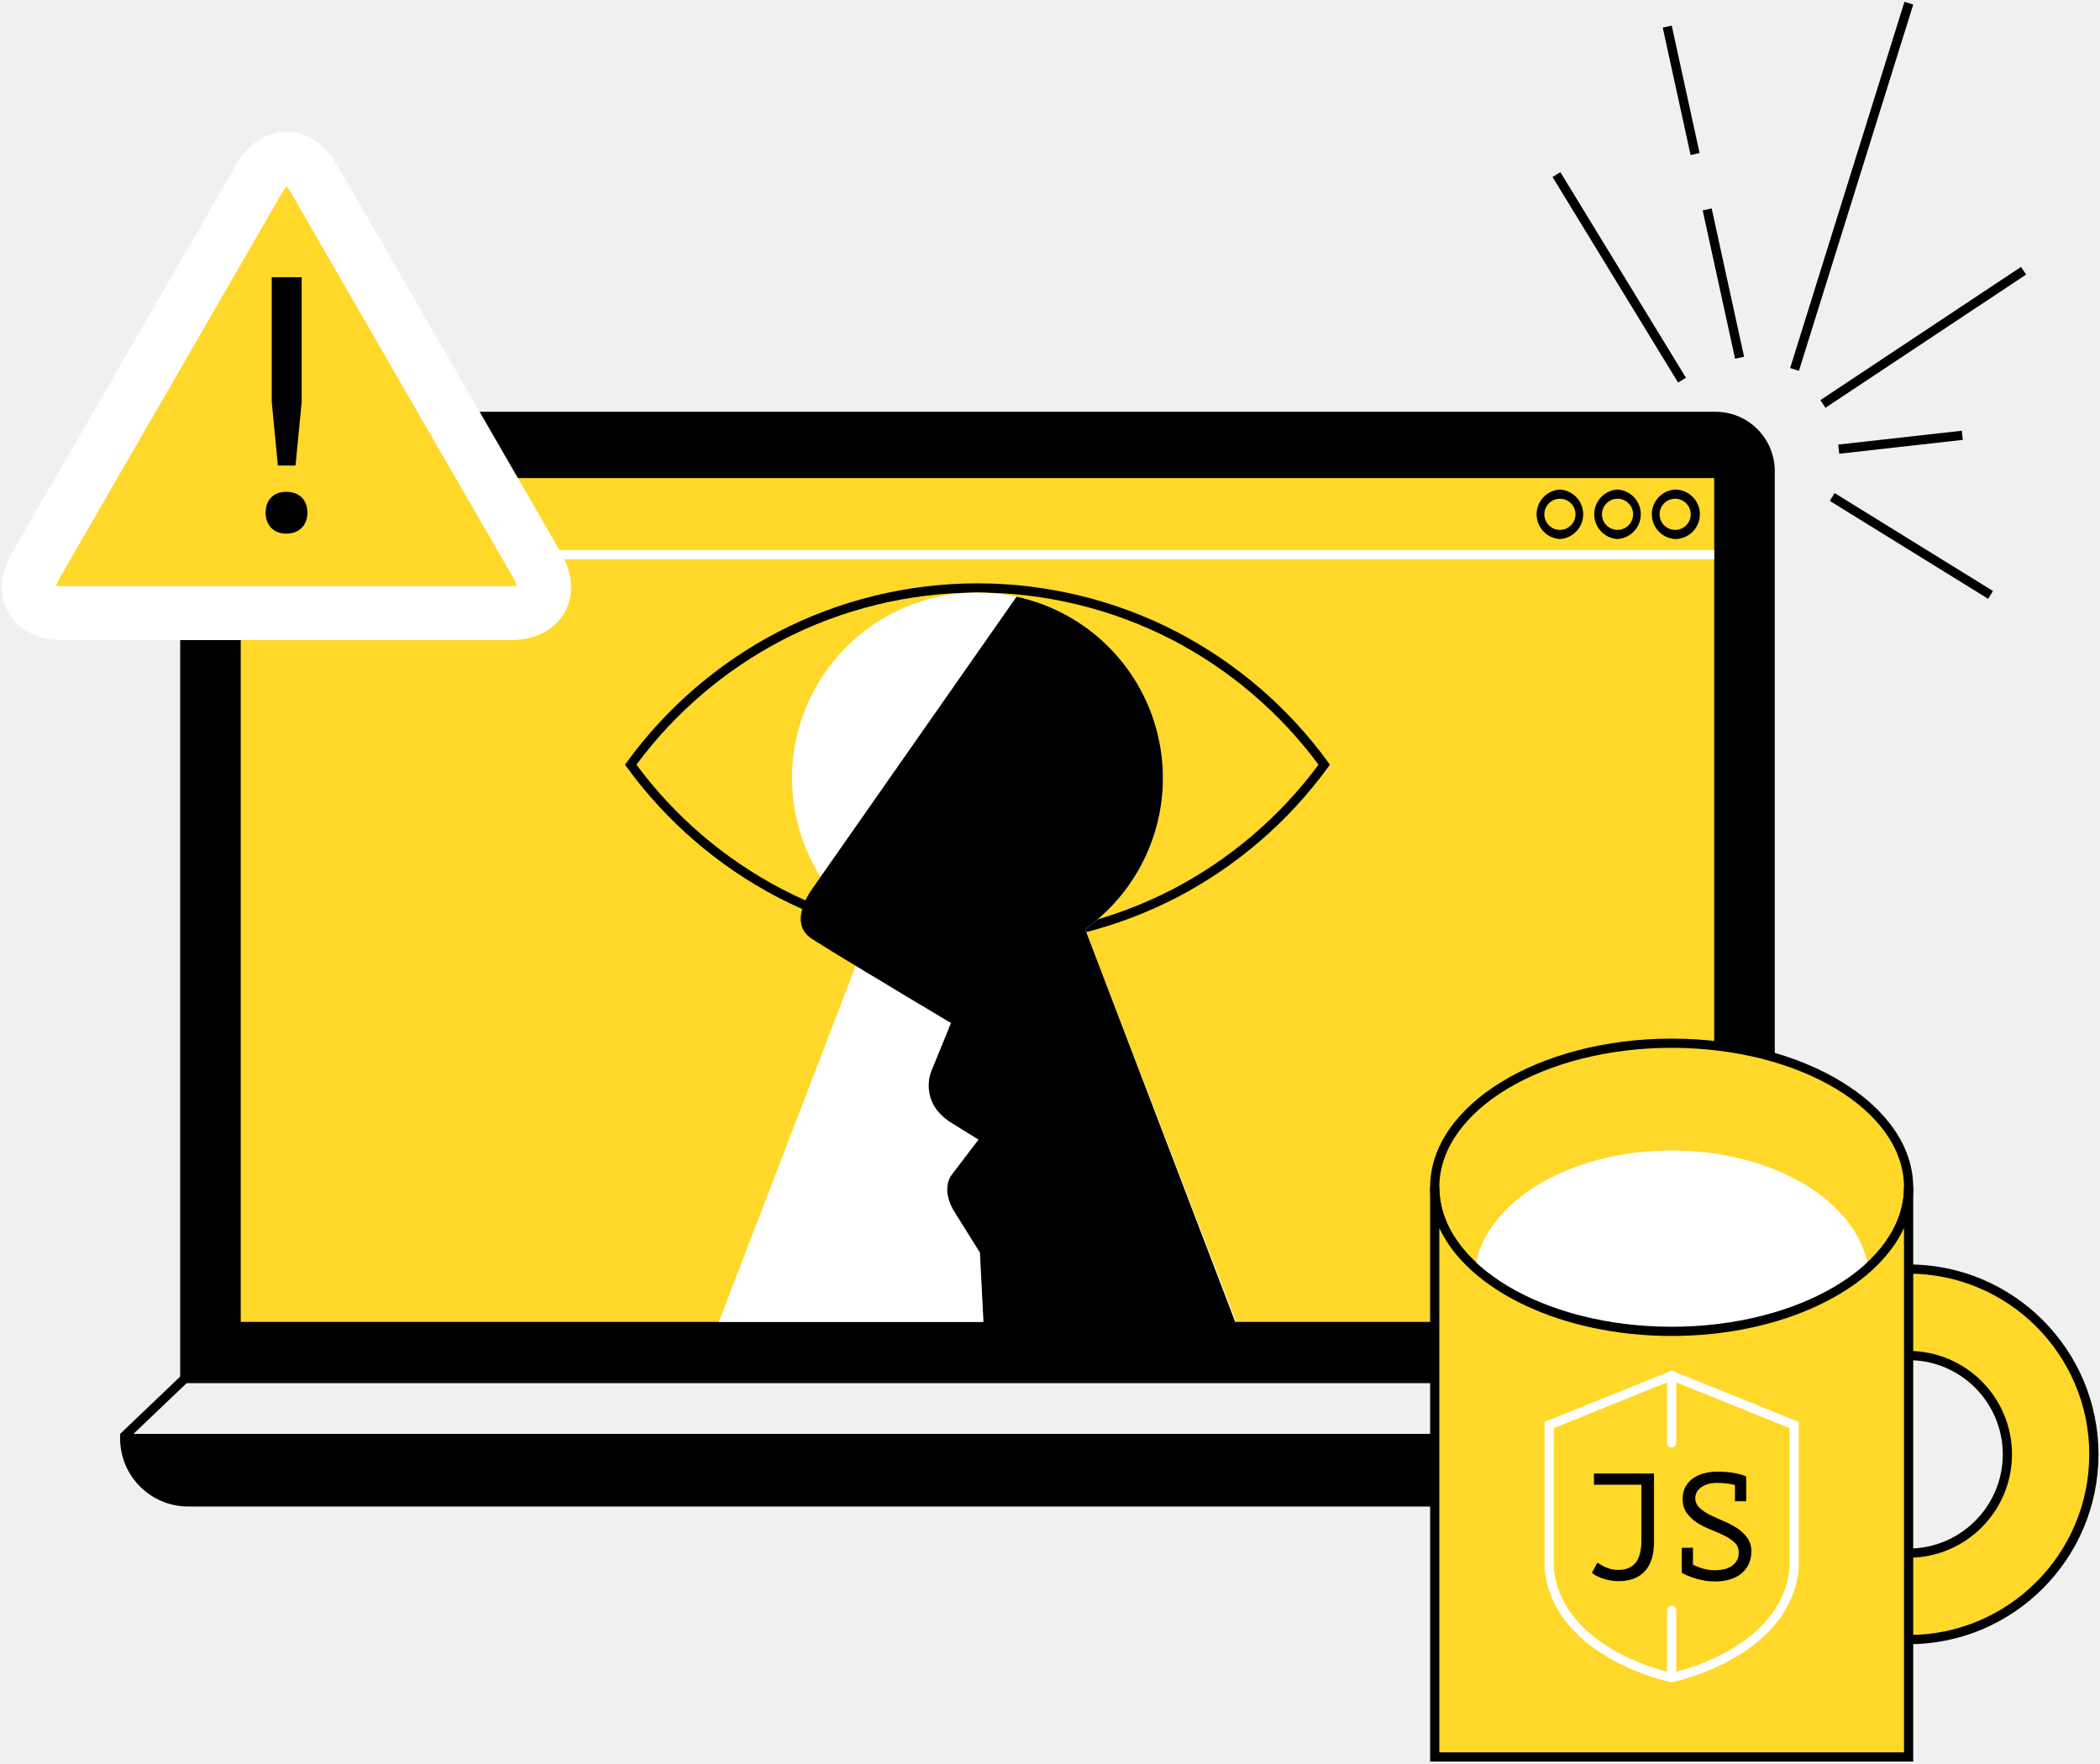
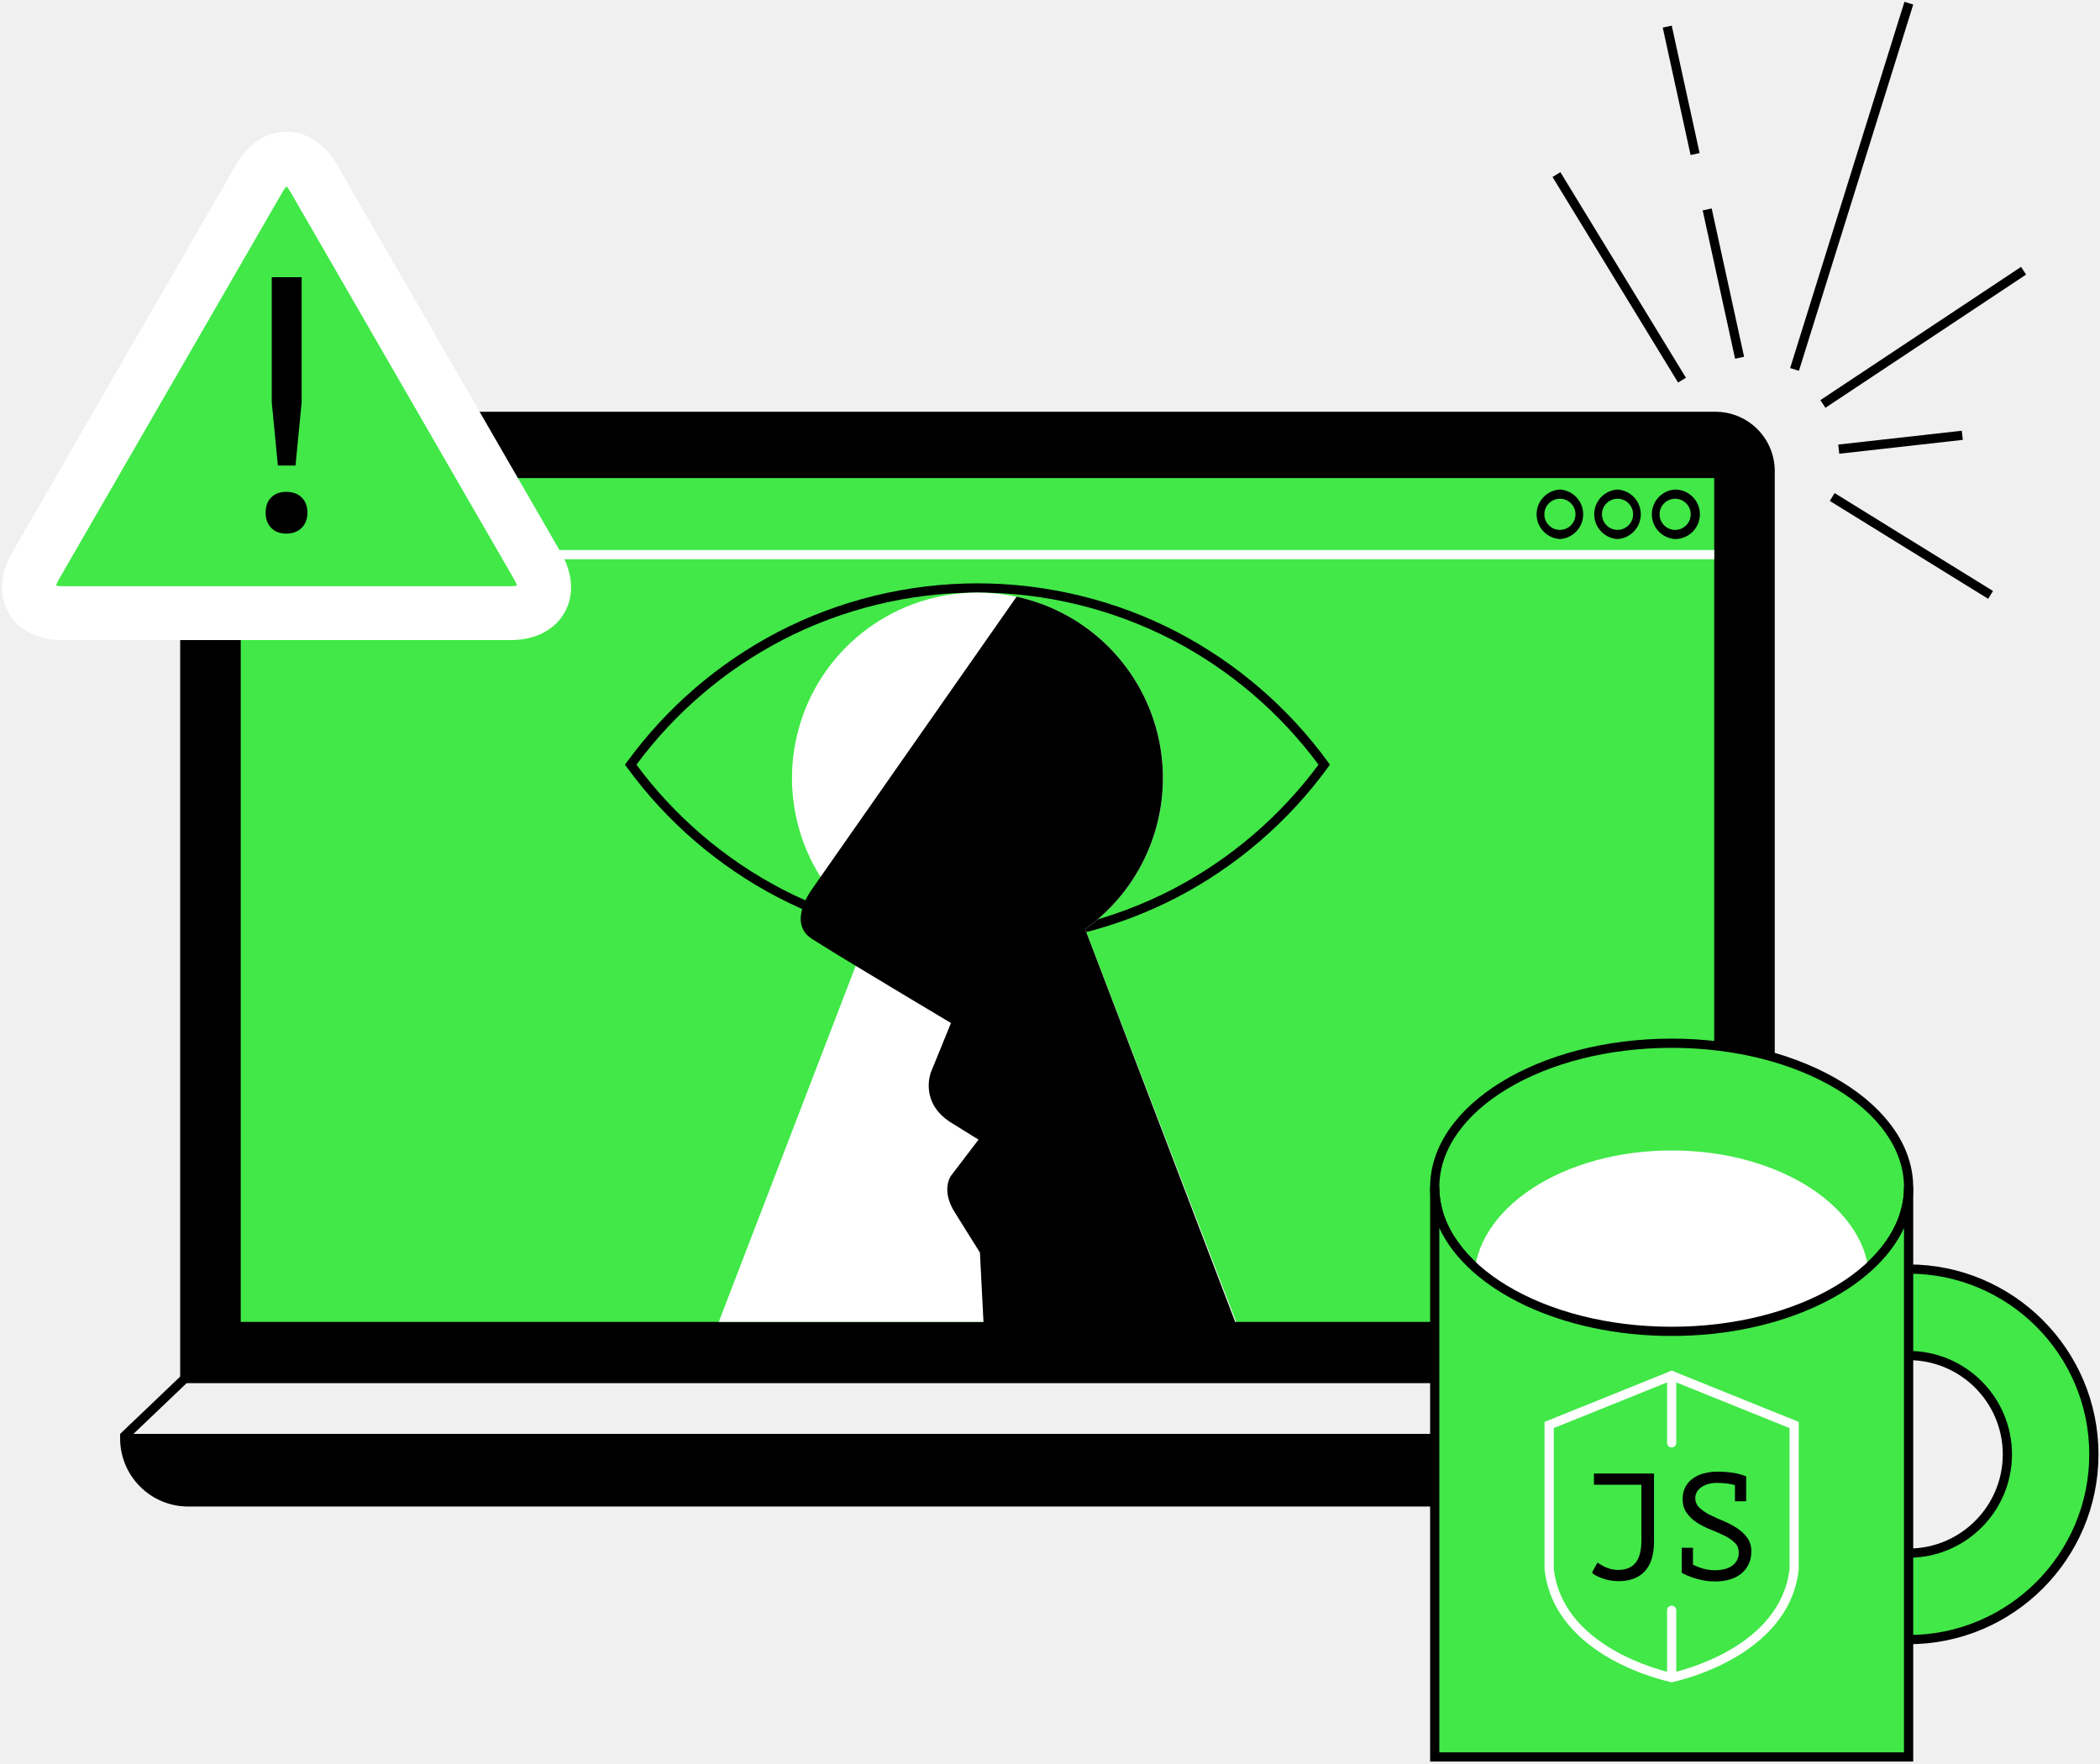
<svg xmlns="http://www.w3.org/2000/svg" viewBox="0 0 912 766">
  <path d="M78.25 600.69V204.58A25.75 25.75 0 0 1 104 178.83h641a25.75 25.75 0 0 1 25.75 25.75v396.1H78.25Zm716.58 24.03a27.54 27.54 0 0 1-27.54 27.54H81.71a27.54 27.54 0 0 1-27.54-27.54Z" />
  <path d="M767.3 654.26H81.7a29.57 29.57 0 0 1-29.53-29.54v-2h744.66v2a29.57 29.57 0 0 1-29.54 29.54ZM56.23 626.72a25.58 25.58 0 0 0 25.47 23.54h685.58a25.58 25.58 0 0 0 25.47-23.54Z" />
  <path fill="none" d="m54.17 624.72 24.08-24.03" />
  <path d="m79.7 596.45 2.82 2.83-27.53 26.27-2.82-2.83Z" />
  <path fill="none" d="m794.83 624.6-26.87-25.87" />
  <path d="m793.49 626.05-26.87-25.89 2.77-2.88 26.87 25.89Z" />
-   <path fill="#ffd829" d="M104.55 207.63h639.9v366.45h-639.9Z" />
+   <path fill="#41E847" d="M104.55 207.63h639.9v366.45h-639.9Z" />
  <path fill="#fff" d="M104.55 238.87h639.9v4h-639.9Z" />
  <path d="M677.44 234.1a10.77 10.77 0 0 1 0-21.5 10.77 10.77 0 0 1 0 21.5Zm0-17.5a6.76 6.76 0 1 0 .02 13.52 6.76 6.76 0 0 0-.02-13.53Zm25.02 17.5a10.77 10.77 0 0 1 0-21.5 10.77 10.77 0 0 1 0 21.5Zm0-17.5a6.76 6.76 0 1 0 .02 13.52 6.76 6.76 0 0 0-.02-13.53Zm25.02 17.5a10.77 10.77 0 0 1 0-21.5c5.93 0 10.76 4.82 10.76 10.75s-4.83 10.75-10.76 10.75Zm0-17.5a6.76 6.76 0 1 0 .02 13.52 6.76 6.76 0 0 0-.02-13.53ZM424.5 410.83c-30.17 0-60.17-7.32-86.75-21.16a189.74 189.74 0 0 1-65.46-56.4l-.85-1.18.85-1.18a189.76 189.76 0 0 1 65.46-56.41 188.56 188.56 0 0 1 86.75-21.16c30.17 0 60.17 7.32 86.75 21.16a189.73 189.73 0 0 1 65.46 56.41l.85 1.18-.85 1.17a189.72 189.72 0 0 1-65.46 56.41 188.56 188.56 0 0 1-86.75 21.16Zm-148.11-78.74a185.78 185.78 0 0 0 63.2 54.04 184.53 184.53 0 0 0 169.8 0 185.75 185.75 0 0 0 63.22-54.04 185.76 185.76 0 0 0-63.2-54.04 184.55 184.55 0 0 0-84.91-20.7c-29.53 0-58.9 7.15-84.9 20.7a185.76 185.76 0 0 0-63.21 54.04Z" />
  <path fill="#fff" d="M471.25 403.5a80.55 80.55 0 1 0-93.5 0l-65.6 170.58h224.7Z" />
  <path d="M471.25 403.5a80.58 80.58 0 0 0-29.77-144.36l-85.13 121.71-3.77 5.4s-10.88 14.44 0 21.47a994.59 994.59 0 0 0 19.03 11.72A7528.37 7528.37 0 0 0 413 444.28l-8.75 21.46s-5.31 13.52 9.54 22.26l11.17 6.93-11.92 15.64s-4.78 6.27 1.93 16.45l10.6 16.96 1.6 31.27h109.7Zm310-242.46-3.82-1.2L827.07.79l3.82 1.19Zm-27.73-5.26-14.07-64.4 3.91-.85 14.07 64.4ZM734.2 67.33l-12.1-55.35 3.91-.85 12.1 55.34Zm58.56 109.77-2.2-3.33 87.14-57.86 2.21 3.33Zm-64-10.97-54.52-89.27 3.41-2.09 54.53 89.28Zm134.67 93.93-68.78-42.52 2.1-3.4 68.78 42.52Zm-64.67-63.01-.44-3.98 53.66-6.01.44 3.97Z" />
-   <path fill="#ffd829" d="M828.88 712.05a80.46 80.46 0 1 0 0-160.91m0 37.54a42.91 42.91 0 1 1 0 85.83" />
+   <path fill="#41E847" d="M828.88 712.05a80.46 80.46 0 1 0 0-160.91m0 37.54a42.91 42.91 0 1 1 0 85.83" />
  <path d="M828.88 714.05v-4c43.26 0 78.46-35.2 78.46-78.46 0-43.26-35.2-78.46-78.46-78.46v-4c45.47 0 82.46 37 82.46 82.46 0 45.47-37 82.46-82.46 82.46Zm0-37.54v-4a40.96 40.96 0 0 0 40.9-40.92 40.96 40.96 0 0 0-40.9-40.9v-4a44.96 44.96 0 0 1 44.9 44.9 44.96 44.96 0 0 1-44.9 44.91Z" />
-   <path fill="#ffd829" d="M828.88 515.63c0 34.55-46.07 62.56-102.9 62.56-56.83 0-102.9-28.01-102.9-62.57 0-34.55 46.07-62.56 102.9-62.56 56.83 0 102.9 28.01 102.9 62.56Z" />
+   <path fill="#41E847" d="M828.88 515.63c0 34.55-46.07 62.56-102.9 62.56-56.83 0-102.9-28.01-102.9-62.57 0-34.55 46.07-62.56 102.9-62.56 56.83 0 102.9 28.01 102.9 62.56Z" />
  <path d="M725.98 580.19c-57.84 0-104.9-28.96-104.9-64.56s47.06-64.57 104.9-64.57 104.9 28.97 104.9 64.57c0 35.6-47.06 64.56-104.9 64.56Zm0-125.13c-55.64 0-100.9 27.17-100.9 60.56 0 33.4 45.26 60.57 100.9 60.57 55.63 0 100.9-27.17 100.9-60.57 0-33.39-45.27-60.56-100.9-60.56Z" />
  <path fill="#fff" d="M811.8 556.22c0 31.26-38.42 56.6-85.82 56.6-47.4 0-85.83-25.34-85.83-56.6 0-31.25 38.43-56.6 85.83-56.6s85.82 25.35 85.82 56.6Z" />
-   <path fill="#ffd829" d="M725.98 578.19c-56.83 0-102.9-28.01-102.9-62.56V763h205.8V515.63c0 34.55-46.07 62.56-102.9 62.56Z" />
+   <path fill="#41E847" d="M725.98 578.19c-56.83 0-102.9-28.01-102.9-62.56V763h205.8V515.63c0 34.55-46.07 62.56-102.9 62.56Z" />
  <path d="M830.88 765.01h-209.8V515.63h4c0 33.39 45.26 60.56 100.9 60.56 55.63 0 100.9-27.17 100.9-60.56h4Zm-205.8-4h201.8v-227.7c-12.53 27.03-53.02 46.88-100.9 46.88s-88.38-19.85-100.9-46.88Z" />
-   <path fill="#ffd829" d="m725.98 597.4-53.2 21.46v62.58c4.18 37.55 53.2 47.09 53.2 47.09s49.02-9.54 53.2-47.09v-62.58Z" />
+   <path fill="#41E847" d="m725.98 597.4-53.2 21.46v62.58c4.18 37.55 53.2 47.09 53.2 47.09s49.02-9.54 53.2-47.09v-62.58Z" />
  <path fill="#fff" d="m725.98 730.56-.38-.07c-.5-.1-50.52-10.27-54.8-48.83l-.02-.22v-63.93l55.2-22.27 55.19 22.27-.01 64.15c-4.29 38.56-54.3 48.73-54.8 48.83Zm-51.2-49.23c3.86 33.87 46.67 44.16 51.2 45.15 4.52-1 47.34-11.32 51.19-45.15V620.2l-51.2-20.65-51.19 20.65Z" />
  <path d="M692.23 639.92h26.08v29.76c0 5.53-1.32 9.75-3.95 12.64-2.64 2.9-6.44 4.35-11.4 4.35a21.44 21.44 0 0 1-9.9-2.44 6.64 6.64 0 0 1-1.69-1.25l2.37-4.34c.49.3 1.02.63 1.62.98.59.36 1.25.7 1.97 1.02a12.9 12.9 0 0 0 5.5 1.15c3.3 0 5.78-1.03 7.48-3.1 1.69-2.05 2.53-5.39 2.53-10v-23.9h-20.61Zm43 39.57c1.32.7 2.8 1.28 4.44 1.75a18.7 18.7 0 0 0 9.05.26 9.66 9.66 0 0 0 3.33-1.39 7.12 7.12 0 0 0 2.24-2.4c.55-.96.83-2.1.83-3.42 0-1.8-.6-3.27-1.82-4.41a18.1 18.1 0 0 0-4.5-3.03 85.29 85.29 0 0 0-5.87-2.57 34.73 34.73 0 0 1-5.86-2.96 16.4 16.4 0 0 1-4.5-4.19c-1.22-1.64-1.82-3.74-1.82-6.28 0-1.8.36-3.43 1.09-4.88a10.54 10.54 0 0 1 3.06-3.68 14.44 14.44 0 0 1 4.77-2.34 22 22 0 0 1 6.23-.83c2.63 0 5.02.2 7.18.57 2.14.37 3.86.86 5.13 1.48l.13-.07v.13h.07l-.07.2v10.54h-4.87v-7.05a32.04 32.04 0 0 0-7.84-.92c-1.44 0-2.75.17-3.91.52a9.81 9.81 0 0 0-2.97 1.42 6.46 6.46 0 0 0-1.87 2.07 5.64 5.64 0 0 0 1.15 6.78 18.6 18.6 0 0 0 4.51 3.07c1.8.9 3.75 1.79 5.86 2.66 2.1.88 4.06 1.9 5.86 3.07 1.8 1.16 3.3 2.55 4.51 4.18a9.89 9.89 0 0 1 1.81 6.06c0 1.97-.36 3.75-1.09 5.33a11.77 11.77 0 0 1-3.09 4.08 13.97 13.97 0 0 1-4.94 2.64c-1.95.61-4.16.92-6.62.92-1.66 0-3.24-.13-4.73-.4a32.48 32.48 0 0 1-9.81-3.35l.06-.2v-10.67h4.87v7.31Z" />
  <path fill="#fff" d="M725.98 628.6a2 2 0 0 1-2-2v-29.2a2 2 0 0 1 4 0v29.2a2 2 0 0 1-2 2Zm0 101.93a2 2 0 0 1-2-2v-29.2a2 2 0 0 1 4 0v29.2a2 2 0 0 1-2 2ZM221.87 277.98H27c-10.43 0-18.9-4.3-23.23-11.8-4.33-7.5-3.82-16.99 1.4-26.02L102.6 71.4c5.21-9.03 13.17-14.2 21.83-14.2 8.66 0 16.62 5.17 21.84 14.2l97.43 168.76c5.21 9.03 5.72 18.51 1.39 26.02-4.33 7.5-12.8 11.8-23.22 11.8Z" />
-   <path fill="#ffd829" d="M183.56 182.8 126 83.1a10.25 10.25 0 0 0-1.57-2.13c-.4.4-.96 1.09-1.57 2.13L25.43 251.86a10.3 10.3 0 0 0-1.06 2.43c.55.15 1.42.29 2.63.29h194.87c1.2 0 2.07-.14 2.62-.3a9.83 9.83 0 0 0-1.06-2.42Z" />
+   <path fill="#41E847" d="M183.56 182.8 126 83.1a10.25 10.25 0 0 0-1.57-2.13c-.4.4-.96 1.09-1.57 2.13L25.43 251.86a10.3 10.3 0 0 0-1.06 2.43c.55.15 1.42.29 2.63.29h194.87c1.2 0 2.07-.14 2.62-.3a9.83 9.83 0 0 0-1.06-2.42Z" />
  <path d="M115.36 222.67c0-2.82.8-5.03 2.42-6.65 1.62-1.61 3.78-2.42 6.5-2.42 2.8 0 5.05.8 6.72 2.42 1.67 1.62 2.5 3.83 2.5 6.65 0 2.71-.83 4.9-2.5 6.57-1.67 1.66-3.91 2.5-6.73 2.5-2.7 0-4.87-.84-6.49-2.5-1.61-1.67-2.42-3.86-2.42-6.57Zm2.66-102.28H131v54.27l-2.66 27.52h-7.66l-2.66-27.52Z" />
</svg>
